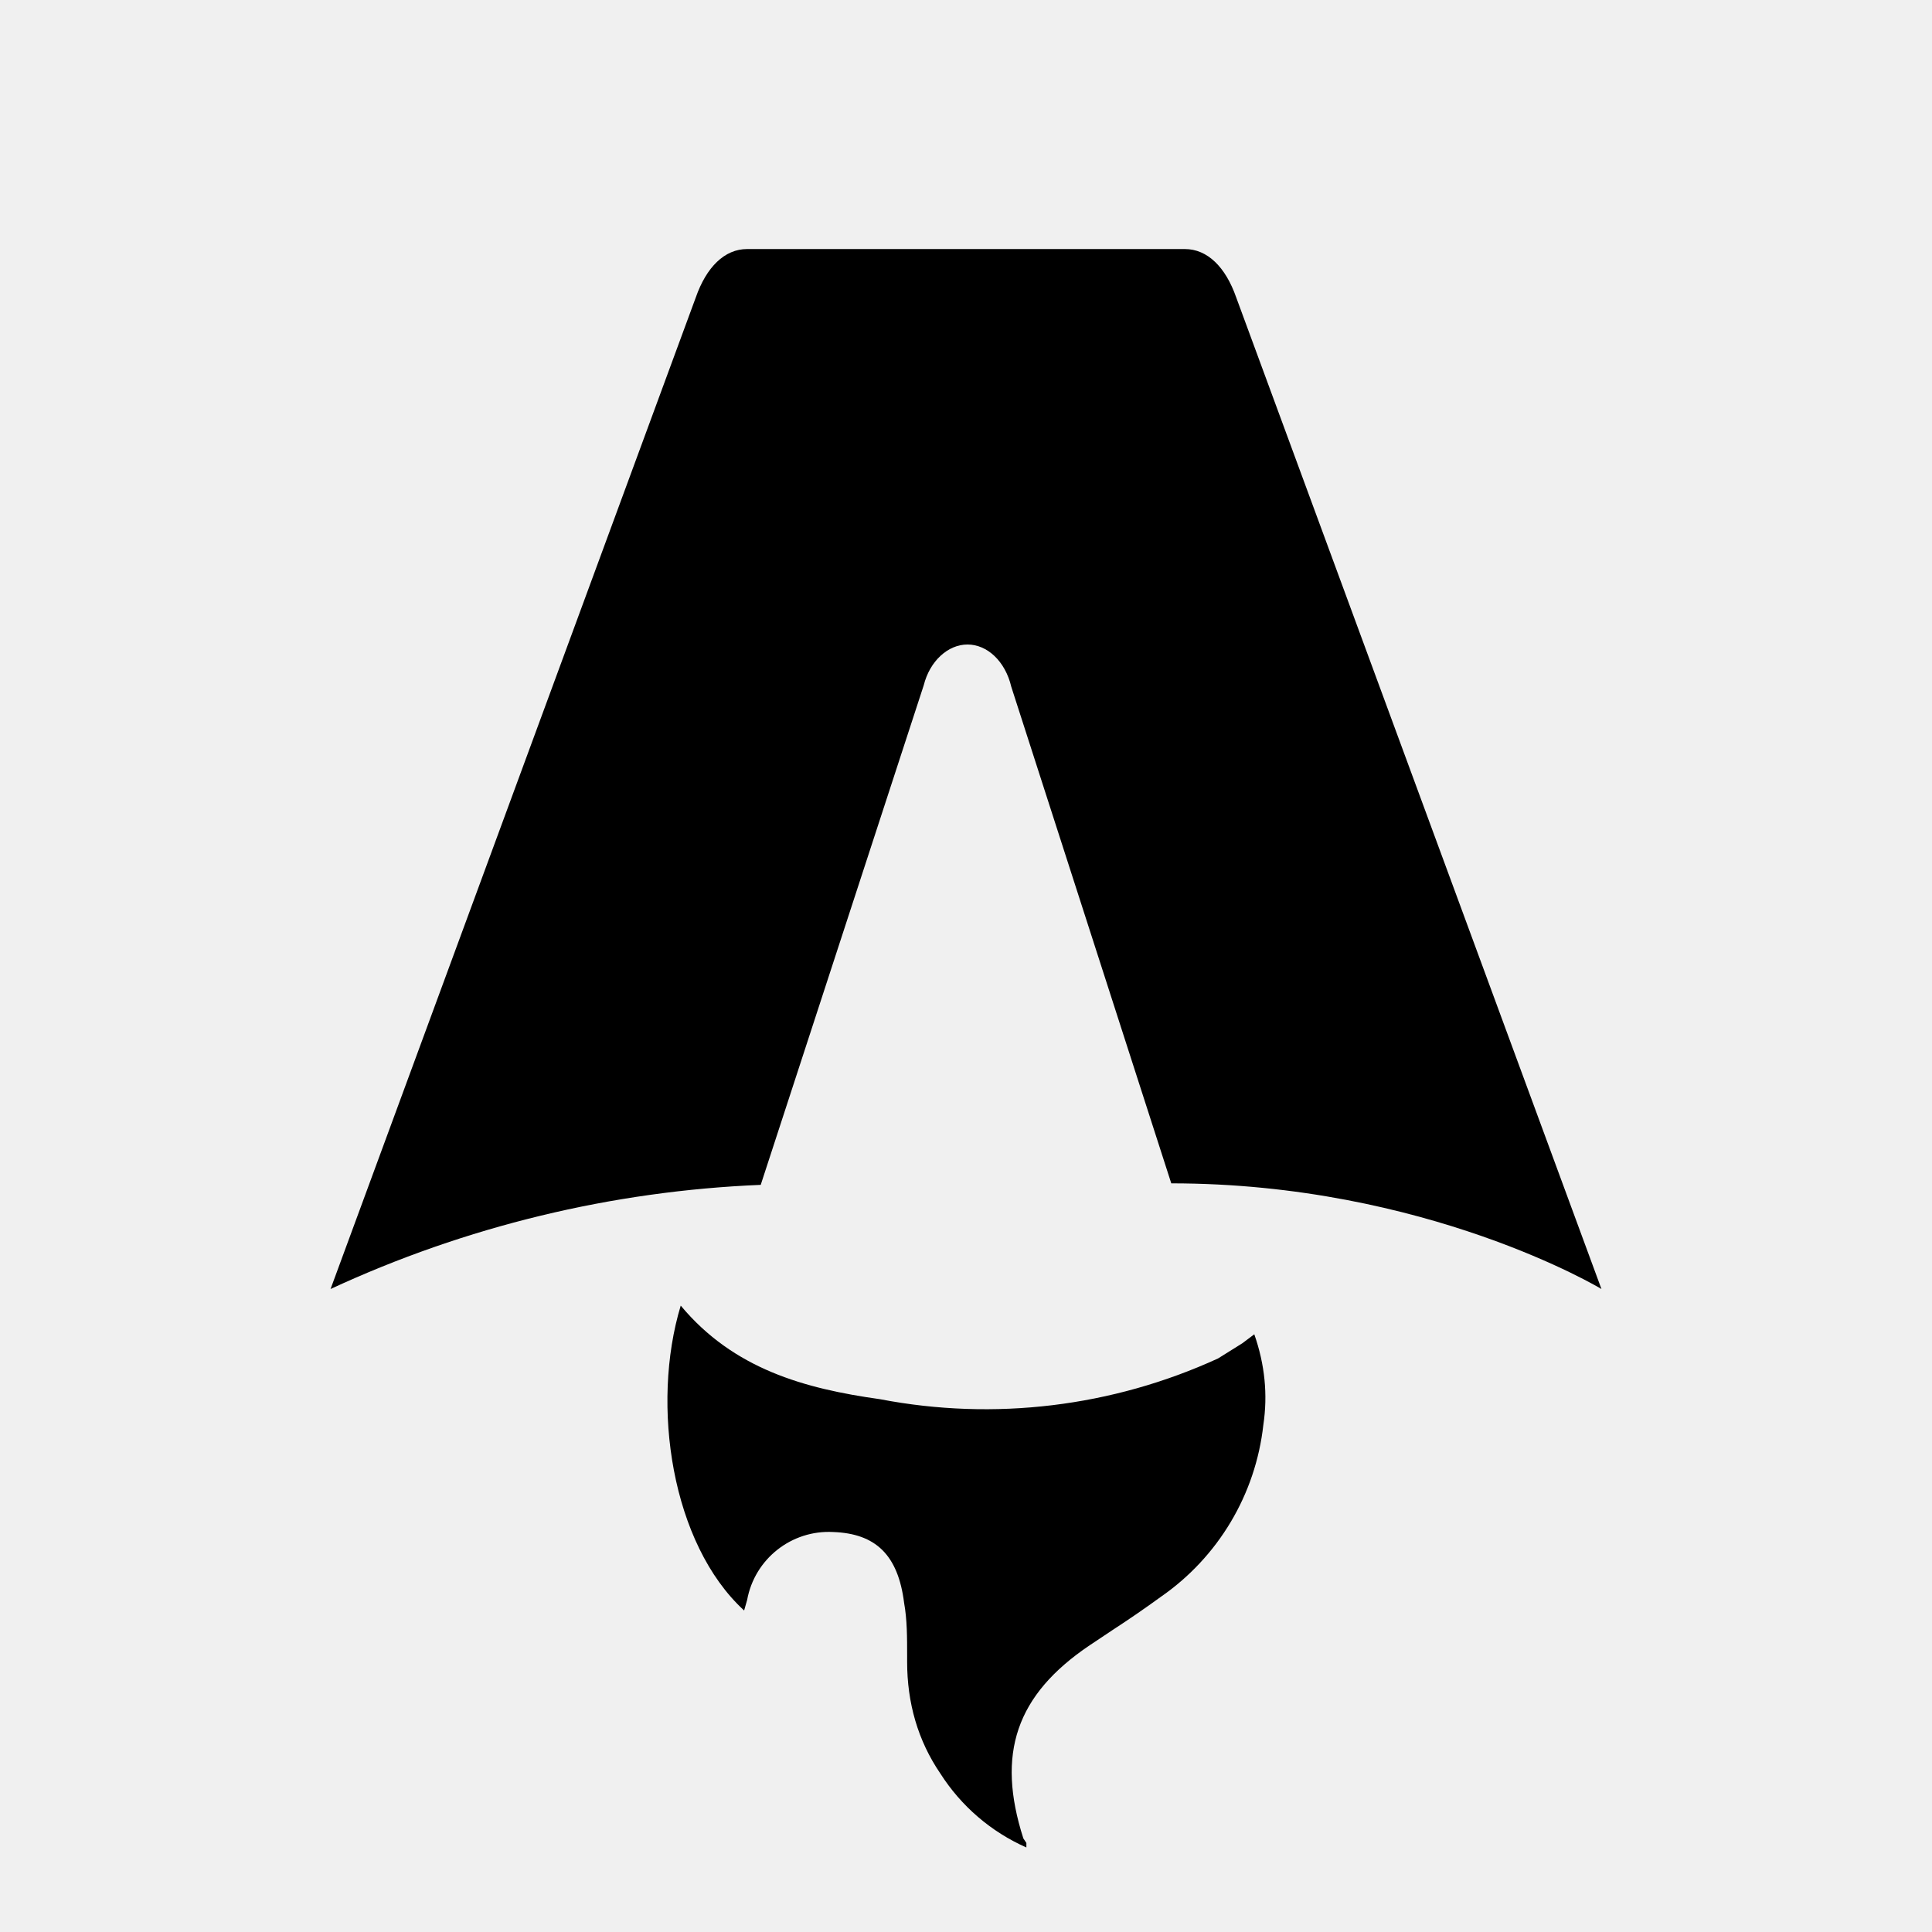
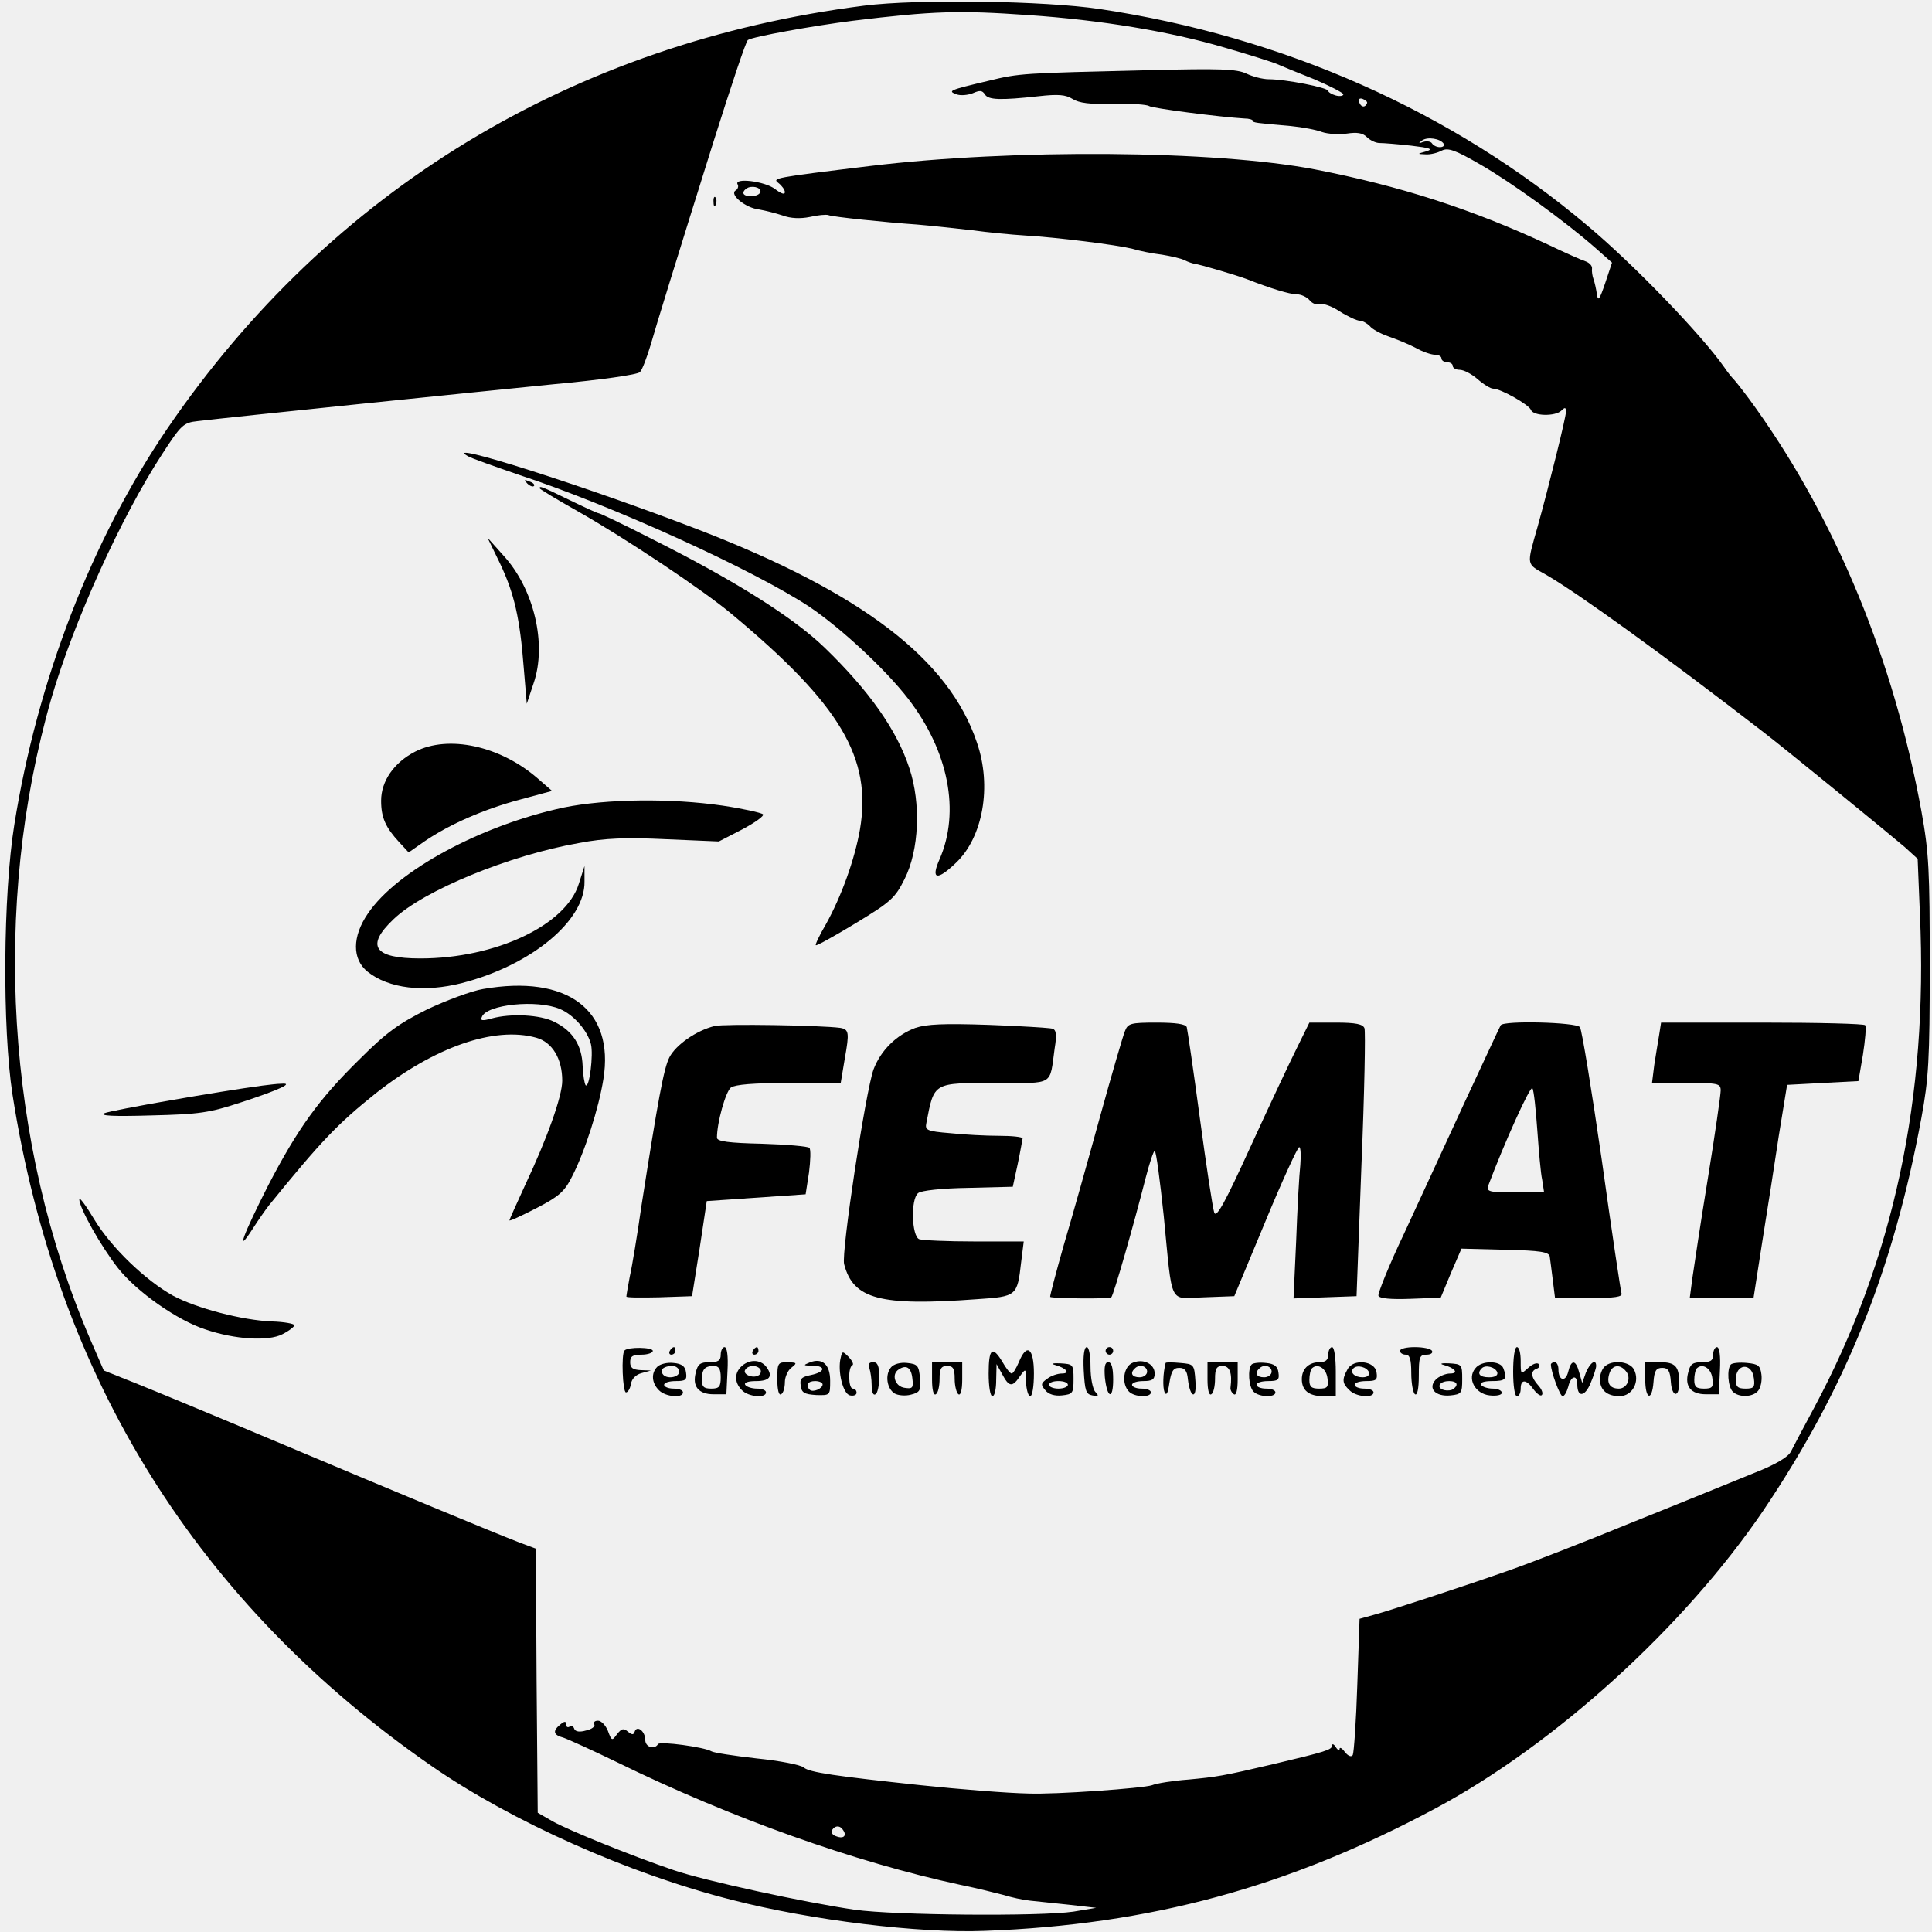
- <svg xmlns="http://www.w3.org/2000/svg" fill="none" viewBox="0 0 128 128">
-   <path d="M50.4 78.5a75.1 75.1 0 0 0-28.5 6.9l24.2-65.7c.7-2 1.9-3.2 3.4-3.2h29c1.5 0 2.7 1.2 3.4 3.2l24.2 65.7s-11.6-7-28.5-7L67 45.5c-.4-1.7-1.6-2.8-2.9-2.8-1.3 0-2.5 1.1-2.9 2.7L50.4 78.5Zm-1.1 28.2Zm-4.2-20.2c-2 6.6-.6 15.8 4.2 20.2a17.5 17.5 0 0 1 .2-.7 5.5 5.5 0 0 1 5.7-4.5c2.8.1 4.3 1.5 4.7 4.7.2 1.1.2 2.3.2 3.5v.4c0 2.7.7 5.2 2.2 7.4a13 13 0 0 0 5.7 4.9v-.3l-.2-.3c-1.8-5.6-.5-9.5 4.4-12.8l1.5-1a73 73 0 0 0 3.2-2.2 16 16 0 0 0 6.8-11.4c.3-2 .1-4-.6-6l-.8.6-1.6 1a37 37 0 0 1-22.4 2.7c-5-.7-9.7-2-13.2-6.2Z" />
-   <style>
-         path { fill: #000; }
-         @media (prefers-color-scheme: dark) {
-             path { fill: #FFF; }
-         }
-     </style>
+ <svg xmlns="http://www.w3.org/2000/svg" version="1.0" width="512pt" height="512pt" viewBox="0 0 512 512" preserveAspectRatio="xMidYMid meet">
+   <g transform="translate(0,512) scale(0.1,-0.1)" fill="#000000" stroke="none">
+     <path d="M2290 5105 c-771 -98 -1415 -489 -1846 -1120 -201 -295 -345 -668 -406 -1050 -30 -186 -32 -539 -5 -715 117 -752 491 -1351 1112 -1781 211 -146 522 -285 795 -354 209 -54 497 -89 670 -82 438 16 805 116 1195 325 317 170 659 481 868 789 218 324 344 635 419 1041 19 103 22 152 22 402 0 254 -2 299 -22 410 -73 399 -224 766 -438 1067 -24 34 -50 67 -57 75 -7 7 -19 22 -27 34 -60 86 -240 273 -363 376 -359 303 -806 501 -1292 574 -146 22 -483 27 -625 9z m436 -25 c190 -13 373 -43 519 -86 66 -19 129 -39 140 -44 11 -5 55 -23 98 -40 42 -18 77 -36 77 -40 0 -4 -9 -6 -20 -3 -11 3 -20 9 -20 12 0 9 -114 31 -157 31 -17 0 -43 7 -60 15 -25 12 -68 14 -259 9 -336 -8 -342 -8 -424 -28 -106 -25 -109 -27 -85 -36 11 -4 30 -2 43 3 18 8 25 8 32 -3 9 -15 41 -16 142 -5 53 6 72 4 90 -7 17 -11 47 -15 108 -13 47 1 90 -2 95 -6 9 -6 186 -29 253 -33 12 0 22 -3 22 -6 0 -5 8 -6 101 -14 30 -3 68 -10 83 -16 15 -5 44 -7 65 -4 27 4 42 2 53 -9 9 -9 24 -16 34 -16 11 0 48 -3 84 -7 50 -6 59 -9 40 -15 -25 -7 -25 -7 -2 -8 13 -1 32 4 43 10 16 8 35 2 102 -37 82 -47 224 -150 305 -221 l44 -39 -18 -54 c-15 -44 -19 -50 -22 -30 -2 14 -6 32 -9 40 -3 8 -5 21 -4 28 1 7 -6 15 -16 19 -10 3 -55 23 -101 45 -202 94 -391 155 -617 199 -265 51 -800 55 -1180 9 -255 -31 -259 -32 -242 -45 9 -7 17 -18 17 -24 0 -8 -10 -4 -26 8 -27 21 -111 31 -99 12 3 -5 0 -13 -6 -16 -16 -11 27 -46 62 -50 17 -3 45 -10 63 -16 21 -8 47 -9 72 -4 21 5 44 7 49 5 13 -5 149 -19 235 -25 36 -3 101 -10 145 -15 44 -6 107 -12 140 -14 87 -5 244 -25 285 -35 19 -6 55 -13 80 -16 24 -4 51 -10 60 -15 8 -4 20 -8 25 -9 13 -1 114 -31 140 -41 61 -24 113 -40 132 -40 11 0 26 -7 33 -15 7 -9 19 -14 27 -11 8 3 32 -5 53 -19 22 -14 46 -25 54 -25 7 0 19 -7 26 -14 6 -8 28 -20 48 -27 20 -7 53 -20 72 -30 19 -11 43 -19 52 -19 10 0 18 -4 18 -10 0 -5 7 -10 15 -10 8 0 15 -4 15 -10 0 -5 8 -10 18 -10 11 0 32 -11 48 -25 16 -14 34 -25 41 -25 20 0 94 -42 100 -56 6 -17 65 -18 81 -2 9 9 12 9 12 -3 0 -15 -45 -196 -75 -304 -30 -106 -31 -98 22 -128 85 -49 312 -213 576 -417 60 -46 340 -275 375 -305 l34 -31 6 -147 c22 -486 -70 -915 -280 -1307 -28 -52 -56 -105 -62 -117 -7 -14 -40 -34 -96 -56 -47 -19 -191 -78 -321 -130 -129 -53 -276 -110 -325 -127 -119 -42 -320 -108 -365 -120 l-36 -10 -6 -175 c-3 -96 -9 -180 -12 -186 -4 -6 -12 -3 -21 8 -7 10 -14 14 -14 8 0 -5 -5 -3 -10 5 -5 8 -10 10 -10 4 0 -11 -16 -16 -155 -49 -136 -32 -151 -34 -225 -41 -41 -3 -85 -10 -97 -15 -22 -8 -258 -25 -328 -22 -54 1 -181 11 -285 22 -225 24 -296 34 -310 47 -8 7 -65 18 -125 24 -61 7 -114 15 -120 19 -18 11 -136 27 -141 19 -10 -16 -34 -8 -34 11 0 23 -22 40 -28 22 -3 -9 -7 -9 -18 0 -12 10 -17 8 -29 -7 -13 -18 -14 -18 -24 9 -6 15 -18 27 -26 27 -9 0 -13 -4 -10 -10 3 -5 -7 -13 -22 -16 -17 -5 -28 -3 -31 4 -2 7 -8 10 -13 6 -5 -3 -9 0 -9 7 0 8 -4 8 -15 -1 -21 -17 -19 -28 8 -35 12 -4 76 -33 142 -65 302 -148 631 -265 910 -325 44 -9 96 -22 115 -27 19 -6 50 -13 70 -15 19 -2 67 -7 105 -11 l70 -8 -60 -10 c-87 -13 -474 -10 -580 5 -131 19 -399 77 -480 105 -112 38 -277 105 -320 129 l-40 23 -3 350 -2 350 -43 16 c-75 29 -325 133 -622 258 -159 67 -333 139 -385 160 l-95 38 -36 83 c-223 518 -261 1149 -103 1698 60 205 185 481 294 648 50 77 56 83 94 87 91 11 745 78 946 98 120 11 220 25 226 32 6 6 18 38 28 71 16 56 70 231 167 540 48 152 86 266 91 269 13 9 175 38 278 51 214 26 280 28 466 15z m897 -233 c-5 -13 -16 -12 -21 2 -3 8 1 12 9 9 8 -3 13 -8 12 -11z m203 -108 c3 -5 -2 -9 -10 -9 -8 0 -17 4 -21 10 -3 5 -13 7 -23 4 -13 -5 -14 -4 -3 4 14 10 48 5 57 -9z m-1812 -130 c-7 -12 -44 -12 -44 0 0 5 6 11 13 14 17 6 38 -3 31 -14z m221 -4340 c10 -15 -1 -23 -20 -15 -9 3 -13 10 -10 16 8 13 22 13 30 -1z" />
+     <path d="M1891 4584 c0 -11 3 -14 6 -6 3 7 2 16 -1 19 -3 4 -6 -2 -5 -13z" />
+     <path d="M1240 3911 c8 -5 70 -27 137 -50 249 -82 621 -252 768 -349 83 -56 201 -165 262 -244 107 -139 138 -299 83 -425 -24 -54 -7 -58 43 -10 72 68 96 203 56 319 -74 221 -305 397 -737 564 -298 115 -688 239 -612 195z" />
+     <path d="M1397 3839 c7 -7 15 -10 18 -7 3 3 -2 9 -12 12 -14 6 -15 5 -6 -5z" />
+     <path d="M1430 3826 c0 -2 46 -30 103 -62 122 -69 331 -208 407 -272 288 -240 371 -381 339 -570 -14 -80 -49 -177 -90 -251 -17 -29 -29 -54 -27 -56 2 -2 49 24 105 58 94 57 105 67 130 117 39 77 44 201 13 294 -33 101 -107 206 -225 320 -83 80 -237 177 -454 286 -76 39 -141 70 -145 70 -3 0 -38 16 -77 35 -74 36 -79 38 -79 31z" />
+     <path d="M1325 3627 c38 -80 53 -146 63 -277 l8 -95 18 54 c36 104 1 251 -80 339 l-42 47 33 -68z" />
+     <path d="M1100 3128 c-56 -29 -90 -78 -90 -130 0 -45 12 -71 48 -110 l25 -27 43 30 c66 45 158 85 252 110 l85 23 -38 33 c-100 87 -237 116 -325 71z" />
+     <path d="M1494 2980 c-219 -47 -442 -167 -519 -281 -42 -61 -42 -121 -1 -154 56 -45 150 -56 251 -30 185 48 326 166 324 269 l0 41 -15 -47 c-34 -110 -221 -198 -420 -198 -123 0 -146 33 -71 104 79 76 308 170 492 202 68 13 124 15 230 10 l140 -6 62 32 c34 18 59 36 55 40 -4 4 -53 15 -107 23 -137 20 -308 18 -421 -5z" />
+     <path d="M1280 2499 c-30 -5 -97 -30 -148 -54 -76 -38 -108 -61 -180 -133 -107 -105 -163 -183 -241 -333 -67 -132 -87 -186 -43 -118 16 25 37 55 45 65 138 170 181 215 282 296 156 123 315 179 426 148 43 -12 69 -56 69 -114 0 -41 -40 -153 -99 -278 -22 -48 -41 -90 -41 -92 0 -3 32 12 71 32 60 31 75 44 95 84 34 66 71 182 83 258 30 184 -96 278 -319 239z m204 -53 c36 -15 73 -57 82 -93 7 -27 -4 -118 -14 -109 -3 4 -7 27 -8 52 -2 54 -26 92 -75 116 -37 19 -115 23 -166 9 -25 -7 -31 -6 -26 4 12 33 146 47 207 21z" />
+     <path d="M1894 2401 c-49 -12 -103 -50 -120 -83 -15 -29 -30 -112 -74 -393 -11 -77 -25 -162 -31 -188 -5 -26 -9 -50 -9 -53 0 -3 39 -3 87 -2 l87 3 20 126 19 126 131 9 131 9 9 58 c4 32 5 61 1 65 -3 4 -60 9 -126 11 -87 2 -119 6 -119 16 0 40 23 122 37 133 12 8 60 12 154 12 l137 0 11 66 c12 67 11 76 -12 80 -52 7 -308 11 -333 5z" />
+     <path d="M2426 2396 c-51 -19 -92 -60 -111 -110 -21 -58 -86 -486 -78 -516 24 -93 95 -112 352 -93 105 7 107 8 117 97 l7 56 -131 0 c-72 0 -137 3 -146 6 -20 8 -23 106 -3 122 7 7 65 13 132 14 l119 3 13 60 c7 33 12 63 13 68 0 4 -28 7 -62 7 -35 0 -93 3 -130 7 -62 5 -67 8 -63 27 21 109 17 106 185 106 156 0 141 -9 155 92 6 36 4 49 -6 52 -8 2 -84 7 -169 10 -119 4 -164 2 -194 -8z" />
+     <path d="M2981 2387 c-5 -12 -35 -115 -66 -227 -31 -113 -74 -266 -96 -340 -21 -74 -37 -135 -36 -137 5 -4 158 -6 162 -1 6 5 60 194 91 316 10 39 21 72 24 72 4 0 14 -78 24 -172 24 -244 12 -219 107 -216 l80 3 82 197 c45 109 86 198 90 198 4 0 5 -21 3 -47 -3 -27 -8 -117 -11 -201 l-7 -153 84 3 83 3 13 348 c8 191 11 354 8 362 -4 11 -23 15 -76 15 l-70 0 -33 -67 c-19 -38 -74 -155 -123 -262 -67 -147 -90 -189 -96 -175 -4 11 -21 123 -38 249 -17 127 -33 236 -35 243 -3 8 -28 12 -80 12 -69 0 -76 -2 -84 -23z" />
+     <path d="M3977 2403 c-3 -5 -45 -96 -95 -203 -49 -107 -122 -264 -161 -349 -40 -84 -70 -159 -68 -165 3 -7 32 -10 85 -8 l80 3 27 65 28 65 116 -3 c94 -2 116 -6 118 -18 1 -8 5 -36 8 -62 l6 -48 91 0 c68 0 89 3 85 13 -2 6 -26 165 -52 352 -27 187 -53 346 -58 353 -10 13 -202 18 -210 5z m97 -278 c4 -55 9 -115 13 -132 l5 -33 -77 0 c-69 0 -76 2 -71 18 42 112 112 267 117 258 4 -6 9 -56 13 -111z" />
+     <path d="M4397 2378 c-3 -18 -9 -54 -13 -80 l-6 -48 91 0 c84 0 91 -1 91 -20 0 -11 -15 -116 -34 -233 -19 -116 -37 -236 -41 -264 l-7 -53 85 0 84 0 23 148 c13 81 33 208 44 282 l22 135 94 5 95 5 12 70 c6 39 9 73 6 78 -2 4 -125 7 -272 7 l-269 0 -5 -32z" />
+     <path d="M695 2243 c-113 -15 -399 -65 -418 -73 -15 -7 23 -9 123 -6 129 3 155 7 240 35 101 33 141 52 105 49 -11 0 -33 -3 -50 -5z" />
+     <path d="M210 1942 c0 -23 58 -126 103 -183 50 -63 157 -138 231 -162 79 -27 167 -32 204 -13 18 9 32 20 32 24 0 4 -27 9 -59 10 -79 3 -200 35 -262 68 -74 41 -164 128 -209 202 -22 37 -40 61 -40 54z" />
+     <path d="M1655 1541 c-9 -9 -5 -111 4 -111 5 0 11 10 13 22 2 14 13 25 28 29 l25 7 -27 1 c-21 1 -28 6 -28 21 0 16 7 20 30 20 17 0 30 5 30 10 0 10 -66 11 -75 1z" />
+     <path d="M1775 1540 c-3 -5 -1 -10 4 -10 6 0 11 5 11 10 0 6 -2 10 -4 10 -3 0 -8 -4 -11 -10z" />
+     <path d="M1910 1530 c0 -16 -7 -20 -30 -20 -24 0 -31 -5 -36 -27 -10 -37 7 -58 47 -58 l34 0 3 63 c2 38 -1 62 -8 62 -5 0 -10 -9 -10 -20z m0 -60 c0 -25 -4 -30 -25 -30 -20 0 -25 5 -25 23 0 28 7 37 32 37 13 0 18 -8 18 -30z" />
+     <path d="M1995 1540 c-3 -5 -1 -10 4 -10 6 0 11 5 11 10 0 6 -2 10 -4 10 -3 0 -8 -4 -11 -10z" />
+     <path d="M2872 1488 c3 -54 6 -63 23 -66 16 -3 18 -1 8 9 -7 7 -13 37 -13 66 0 30 -4 53 -10 53 -7 0 -10 -24 -8 -62z" />
+     <path d="M2930 1540 c0 -5 5 -10 10 -10 6 0 10 5 10 10 0 6 -4 10 -10 10 -5 0 -10 -4 -10 -10z" />
+     <path d="M3520 1530 c0 -14 -7 -20 -23 -20 -29 0 -47 -18 -47 -45 0 -30 19 -45 57 -45 l33 0 0 65 c0 37 -4 65 -10 65 -5 0 -10 -9 -10 -20z m-2 -63 c3 -23 0 -27 -22 -27 -21 0 -26 5 -26 23 0 13 3 27 7 31 15 14 38 0 41 -27z" />
+     <path d="M3710 1540 c0 -5 7 -10 15 -10 11 0 15 -12 15 -49 0 -28 5 -53 10 -56 6 -4 10 15 10 49 0 50 2 56 21 56 11 0 17 5 14 10 -3 6 -24 10 -46 10 -21 0 -39 -4 -39 -10z" />
+     <path d="M4010 1485 c0 -37 4 -65 10 -65 6 0 10 9 10 20 0 26 15 25 34 -2 9 -12 19 -19 22 -15 4 4 0 15 -9 25 -20 22 -22 39 -4 45 6 2 9 8 5 12 -5 5 -17 0 -28 -10 -20 -18 -20 -18 -20 18 0 21 -4 37 -10 37 -6 0 -10 -28 -10 -65z" />
+     <path d="M4540 1530 c0 -16 -7 -20 -30 -20 -24 0 -31 -5 -36 -27 -10 -37 7 -58 47 -58 l34 0 3 63 c2 38 -1 62 -8 62 -5 0 -10 -9 -10 -20z m-2 -63 c3 -23 0 -27 -22 -27 -21 0 -26 5 -26 23 0 13 3 27 7 31 15 14 38 0 41 -27z" />
+     <path d="M2228 1522 c-9 -35 6 -97 25 -100 9 -2 17 1 17 7 0 6 -4 11 -10 11 -12 0 -13 57 -1 62 4 2 0 11 -9 21 -17 17 -18 17 -22 -1z" />
+     <path d="M2620 1480 c0 -33 4 -60 10 -60 6 0 10 19 10 43 l1 42 15 -27 c18 -34 27 -35 47 -5 16 22 16 21 16 -15 1 -21 6 -38 11 -38 6 0 10 27 10 60 0 68 -19 82 -40 30 -7 -16 -15 -30 -19 -30 -4 0 -15 14 -24 30 -27 45 -37 37 -37 -30z" />
+     <path d="M1971 1504 c-25 -18 -27 -46 -5 -68 17 -18 64 -22 64 -6 0 6 -11 10 -24 10 -14 0 -28 5 -31 10 -4 6 8 10 29 10 35 0 45 12 28 36 -13 19 -39 23 -61 8z m44 -13 c3 -5 1 -13 -5 -16 -15 -9 -43 3 -35 15 8 13 32 13 40 1z" />
+     <path d="M2145 1509 c-17 -7 -17 -8 8 -8 37 -1 34 -17 -4 -25 -25 -5 -30 -10 -27 -28 2 -19 10 -23 41 -25 37 -1 37 -1 37 38 0 43 -21 62 -55 48z m35 -58 c0 -11 -26 -22 -34 -14 -12 12 -5 23 14 23 11 0 20 -4 20 -9z" />
+     <path d="M3003 1509 c-26 -9 -32 -56 -11 -77 15 -15 58 -16 58 -2 0 6 -11 10 -25 10 -14 0 -25 5 -25 10 0 6 14 10 30 10 23 0 30 4 30 20 0 25 -29 40 -57 29z m37 -24 c0 -8 -9 -15 -20 -15 -20 0 -26 11 -13 23 12 13 33 7 33 -8z" />
+     <path d="M1742 1498 c-17 -17 -15 -43 4 -62 17 -18 64 -22 64 -6 0 6 -11 10 -25 10 -14 0 -25 5 -25 10 0 6 14 10 31 10 26 0 30 3 27 23 -2 16 -11 23 -33 25 -17 2 -36 -3 -43 -10z m58 -13 c0 -16 -35 -21 -44 -6 -8 12 4 21 26 21 10 0 18 -7 18 -15z" />
+     <path d="M2060 1464 c0 -27 4 -43 10 -39 6 3 10 18 10 32 0 14 8 32 18 39 15 12 14 13 -10 14 -27 0 -28 -2 -28 -46z" />
+     <path d="M2304 1494 c3 -9 6 -29 6 -45 0 -18 4 -28 10 -24 6 3 10 24 10 46 0 29 -4 39 -16 39 -11 0 -14 -5 -10 -16z" />
+     <path d="M2361 1496 c-16 -19 -11 -56 10 -69 9 -5 28 -7 43 -3 24 6 27 11 24 44 -3 33 -6 37 -34 40 -18 2 -36 -3 -43 -12z m57 -30 c3 -24 0 -27 -20 -24 -26 3 -37 36 -16 49 20 13 33 5 36 -25z" />
+     <path d="M2470 1464 c0 -27 4 -43 10 -39 6 3 10 22 10 41 0 27 4 34 20 34 16 0 20 -7 20 -34 0 -19 5 -38 10 -41 6 -4 10 12 10 39 l0 46 -40 0 -40 0 0 -46z" />
+     <path d="M2795 1503 c30 -8 43 -23 19 -23 -11 0 -29 -6 -39 -14 -17 -12 -17 -16 -5 -30 8 -11 25 -16 44 -14 29 3 31 6 31 43 0 39 -1 40 -35 42 -19 1 -26 -1 -15 -4z m35 -53 c0 -5 -11 -10 -25 -10 -14 0 -25 5 -25 10 0 6 11 10 25 10 14 0 25 -4 25 -10z" />
+     <path d="M2928 1470 c6 -56 22 -61 22 -6 0 31 -4 46 -13 46 -9 0 -11 -12 -9 -40z" />
+     <path d="M3089 1508 c-7 -27 -8 -64 -3 -77 5 -11 9 -4 13 24 5 31 10 40 26 40 15 0 21 -8 23 -30 6 -51 24 -55 20 -5 -3 44 -4 45 -40 48 -21 2 -38 2 -39 0z" />
+     <path d="M3200 1464 c0 -27 4 -43 10 -39 6 3 10 22 10 41 0 27 4 34 20 34 19 0 26 -19 21 -57 -1 -6 3 -14 9 -18 6 -4 10 11 10 39 l0 46 -40 0 -40 0 0 -46z" />
+     <path d="M3317 1504 c-11 -12 -8 -59 5 -72 15 -15 58 -16 58 -2 0 6 -11 10 -25 10 -14 0 -25 5 -25 10 0 6 14 10 31 10 26 0 30 3 27 23 -2 16 -11 23 -33 25 -17 2 -34 0 -38 -4z m53 -19 c0 -8 -9 -15 -20 -15 -20 0 -26 11 -13 23 12 13 33 7 33 -8z" />
+     <path d="M3571 1491 c-15 -27 -14 -37 5 -55 17 -18 64 -22 64 -6 0 6 -11 10 -25 10 -14 0 -25 5 -25 10 0 6 14 10 31 10 26 0 30 3 27 23 -4 31 -62 37 -77 8z m57 -8 c2 -8 -5 -13 -17 -13 -21 0 -35 13 -24 24 10 10 36 3 41 -11z" />
+     <path d="M3825 1503 c31 -8 42 -23 18 -23 -12 0 -29 -7 -38 -16 -22 -23 -1 -46 39 -42 29 3 31 6 31 43 0 39 -1 40 -35 42 -19 1 -26 -1 -15 -4z m35 -52 c0 -5 -6 -11 -12 -14 -18 -6 -39 3 -32 14 7 12 44 12 44 0z" />
+     <path d="M3910 1494 c-23 -27 -1 -68 38 -72 18 -2 32 1 32 7 0 6 -11 11 -24 11 -14 0 -28 5 -31 10 -4 6 8 10 29 10 36 0 41 5 30 34 -8 21 -58 21 -74 0z m58 -11 c2 -8 -6 -13 -22 -13 -25 0 -33 10 -19 24 10 10 36 3 41 -11z" />
+     <path d="M4110 1504 c0 -19 24 -84 31 -84 5 0 11 11 15 25 7 30 24 33 24 6 0 -35 20 -33 35 3 8 19 15 40 15 46 0 20 -16 9 -27 -17 l-10 -28 -8 28 c-9 34 -21 35 -29 2 -7 -29 -26 -24 -26 6 0 10 -4 19 -10 19 -5 0 -10 -3 -10 -6z" />
+     <path d="M4252 1498 c-7 -7 -12 -21 -12 -33 0 -29 19 -45 52 -45 34 0 55 39 38 71 -12 22 -59 26 -78 7z m57 -12 c15 -18 3 -46 -19 -46 -24 0 -33 15 -25 40 7 23 28 26 44 6z" />
+     <path d="M4360 1465 c0 -54 18 -60 22 -7 2 29 7 37 23 37 16 0 21 -8 23 -38 3 -40 22 -42 22 -2 0 44 -10 55 -51 55 l-39 0 0 -45z" />
+     <path d="M4587 1504 c-11 -12 -8 -59 5 -72 16 -16 53 -15 67 2 7 8 11 27 9 43 -3 24 -8 28 -38 31 -20 2 -39 0 -43 -4z m61 -37 c3 -23 0 -27 -22 -27 -21 0 -26 5 -26 24 0 43 43 46 48 3z" />
+   </g>
</svg>
